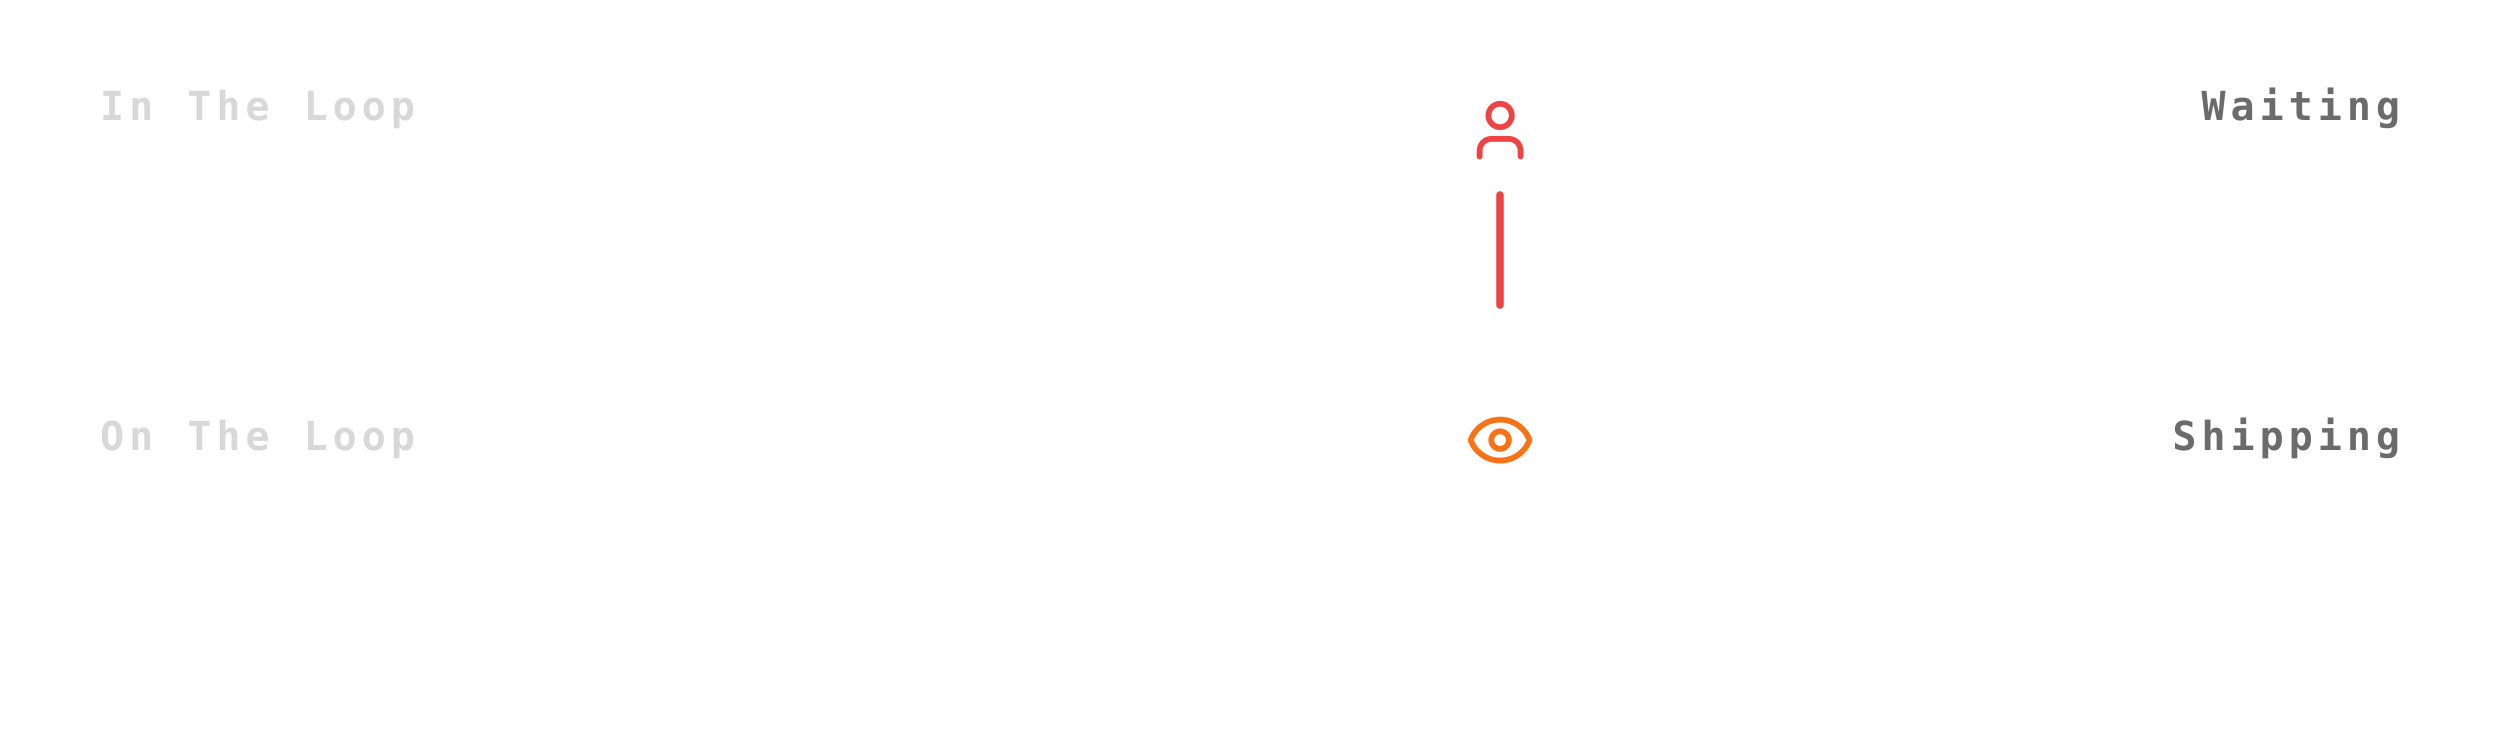
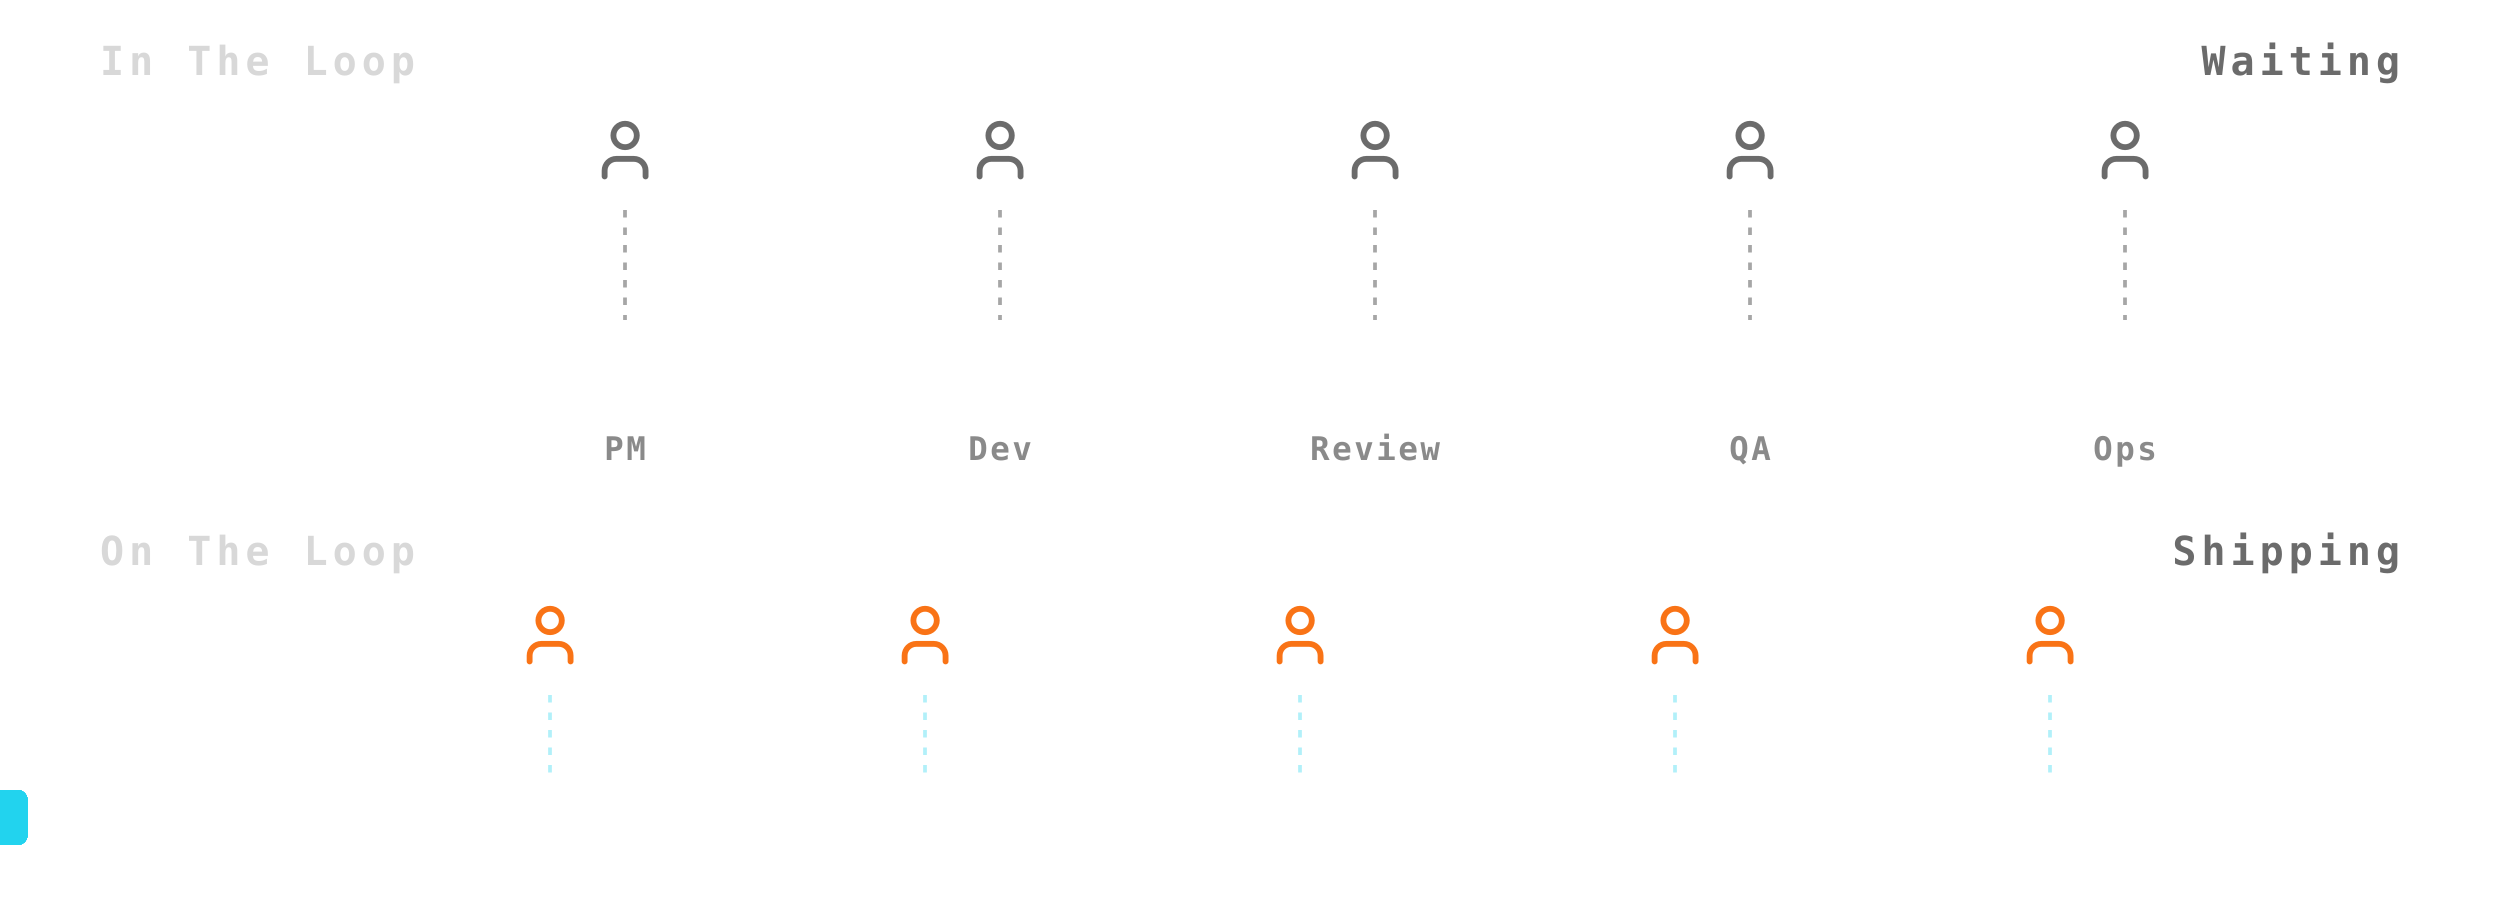
- <svg xmlns="http://www.w3.org/2000/svg" viewBox="0 0 1000 300" font-family="Space Mono, ui-monospace, Menlo, monospace">
-   <path d="M40 114 H960" stroke="rgba(255,255,255,0.18)" stroke-width="2" stroke-linecap="round" />
-   <path d="M40 246 H960" stroke="rgba(255,255,255,0.18)" stroke-width="2" stroke-linecap="round" />
-   <text x="40" y="48" font-size="16" font-weight="700" letter-spacing="2" fill="#d8d8d8">In The Loop</text>
-   <text x="40" y="180" font-size="16" font-weight="700" letter-spacing="2" fill="#d8d8d8">On The Loop</text>
-   <text x="960" y="48" text-anchor="end" font-size="16" font-weight="700" letter-spacing="2" fill="#6b6b6b">Waiting</text>
-   <text x="960" y="180" text-anchor="end" font-size="16" font-weight="700" letter-spacing="2" fill="#6b6b6b">Shipping</text>
-   <path d="M600 78 V122" stroke="#ef4444" stroke-width="3" stroke-linecap="round">
-     <animate attributeName="opacity" values="0.15;0.15;1;1;0.15" keyTimes="0;0.12;0.16;0.95;1" dur="3s" begin="-30s" repeatCount="indefinite" />
-   </path>
-   <g transform="translate(586 38) scale(1.17)" fill="none" stroke="#ef4444" stroke-width="2" stroke-linecap="round" stroke-linejoin="round">
-     <path d="M19 21v-2a4 4 0 0 0-4-4H9a4 4 0 0 0-4 4v2" />
-     <circle cx="12" cy="7" r="4" />
-   </g>
-   <rect x="0" y="89" width="22" height="22" rx="4" fill="#a3a3a3" opacity="0">
-     <animateTransform attributeName="transform" type="translate" values="29 0;457 0;457 0;491 0;491 0;525 0;525 0;559 0;559 0;949 0;949 0;29 0" keyTimes="0;0.144;0.167;0.189;0.333;0.356;0.5;0.522;0.667;0.811;0.812;1" dur="18.0s" begin="-60s" repeatCount="indefinite" />
-     <animate attributeName="opacity" values="0;1;1;0;0" keyTimes="0;0.028;0.778;0.811;1" dur="18.0s" begin="-60s" repeatCount="indefinite" />
-     <animate attributeName="fill" values="#a3a3a3;#a3a3a3;#22d3ee;#22d3ee" keyTimes="0;0.678;0.678;1" dur="18.0s" begin="-60s" repeatCount="indefinite" />
-   </rect>
-   <rect x="0" y="89" width="22" height="22" rx="4" fill="#a3a3a3" opacity="0">
-     <animateTransform attributeName="transform" type="translate" values="29 0;457 0;457 0;491 0;491 0;525 0;525 0;559 0;559 0;949 0;949 0;29 0" keyTimes="0;0.144;0.167;0.189;0.333;0.356;0.5;0.522;0.667;0.811;0.812;1" dur="18.0s" begin="-63s" repeatCount="indefinite" />
-     <animate attributeName="opacity" values="0;1;1;0;0" keyTimes="0;0.028;0.778;0.811;1" dur="18.0s" begin="-63s" repeatCount="indefinite" />
-     <animate attributeName="fill" values="#a3a3a3;#a3a3a3;#22d3ee;#22d3ee" keyTimes="0;0.678;0.678;1" dur="18.0s" begin="-63s" repeatCount="indefinite" />
-   </rect>
-   <rect x="0" y="89" width="22" height="22" rx="4" fill="#a3a3a3" opacity="0">
-     <animateTransform attributeName="transform" type="translate" values="29 0;457 0;457 0;491 0;491 0;525 0;525 0;559 0;559 0;949 0;949 0;29 0" keyTimes="0;0.144;0.167;0.189;0.333;0.356;0.5;0.522;0.667;0.811;0.812;1" dur="18.0s" begin="-66s" repeatCount="indefinite" />
-     <animate attributeName="opacity" values="0;1;1;0;0" keyTimes="0;0.028;0.778;0.811;1" dur="18.0s" begin="-66s" repeatCount="indefinite" />
-     <animate attributeName="fill" values="#a3a3a3;#a3a3a3;#22d3ee;#22d3ee" keyTimes="0;0.678;0.678;1" dur="18.0s" begin="-66s" repeatCount="indefinite" />
-   </rect>
-   <rect x="0" y="89" width="22" height="22" rx="4" fill="#a3a3a3" opacity="0">
-     <animateTransform attributeName="transform" type="translate" values="29 0;457 0;457 0;491 0;491 0;525 0;525 0;559 0;559 0;949 0;949 0;29 0" keyTimes="0;0.144;0.167;0.189;0.333;0.356;0.5;0.522;0.667;0.811;0.812;1" dur="18.0s" begin="-69s" repeatCount="indefinite" />
-     <animate attributeName="opacity" values="0;1;1;0;0" keyTimes="0;0.028;0.778;0.811;1" dur="18.0s" begin="-69s" repeatCount="indefinite" />
-     <animate attributeName="fill" values="#a3a3a3;#a3a3a3;#22d3ee;#22d3ee" keyTimes="0;0.678;0.678;1" dur="18.0s" begin="-69s" repeatCount="indefinite" />
-   </rect>
-   <rect x="0" y="89" width="22" height="22" rx="4" fill="#a3a3a3" opacity="0">
-     <animateTransform attributeName="transform" type="translate" values="29 0;457 0;457 0;491 0;491 0;525 0;525 0;559 0;559 0;949 0;949 0;29 0" keyTimes="0;0.144;0.167;0.189;0.333;0.356;0.5;0.522;0.667;0.811;0.812;1" dur="18.0s" begin="-72s" repeatCount="indefinite" />
-     <animate attributeName="opacity" values="0;1;1;0;0" keyTimes="0;0.028;0.778;0.811;1" dur="18.0s" begin="-72s" repeatCount="indefinite" />
-     <animate attributeName="fill" values="#a3a3a3;#a3a3a3;#22d3ee;#22d3ee" keyTimes="0;0.678;0.678;1" dur="18.0s" begin="-72s" repeatCount="indefinite" />
-   </rect>
-   <rect x="0" y="89" width="22" height="22" rx="4" fill="#a3a3a3" opacity="0">
-     <animateTransform attributeName="transform" type="translate" values="29 0;457 0;457 0;491 0;491 0;525 0;525 0;559 0;559 0;949 0;949 0;29 0" keyTimes="0;0.144;0.167;0.189;0.333;0.356;0.5;0.522;0.667;0.811;0.812;1" dur="18.0s" begin="-75s" repeatCount="indefinite" />
-     <animate attributeName="opacity" values="0;1;1;0;0" keyTimes="0;0.028;0.778;0.811;1" dur="18.0s" begin="-75s" repeatCount="indefinite" />
-     <animate attributeName="fill" values="#a3a3a3;#a3a3a3;#22d3ee;#22d3ee" keyTimes="0;0.678;0.678;1" dur="18.0s" begin="-75s" repeatCount="indefinite" />
-   </rect>
-   <rect x="-11" y="221" width="22" height="22" rx="4" fill="#22d3ee" opacity="0">
-     <animateTransform attributeName="transform" type="translate" values="40 0;960 0" dur="6.0s" begin="-60.0s" repeatCount="indefinite" />
-     <animate attributeName="opacity" values="0;1;1;0" keyTimes="0;0.05;0.95;1" dur="6.0s" begin="-60.0s" repeatCount="indefinite" />
-   </rect>
-   <rect x="-11" y="221" width="22" height="22" rx="4" fill="#22d3ee" opacity="0">
-     <animateTransform attributeName="transform" type="translate" values="40 0;960 0" dur="6.0s" begin="-61.0s" repeatCount="indefinite" />
-     <animate attributeName="opacity" values="0;1;1;0" keyTimes="0;0.05;0.95;1" dur="6.0s" begin="-61.0s" repeatCount="indefinite" />
-   </rect>
-   <rect x="-11" y="221" width="22" height="22" rx="4" fill="#22d3ee" opacity="0">
-     <animateTransform attributeName="transform" type="translate" values="40 0;960 0" dur="6.0s" begin="-62.0s" repeatCount="indefinite" />
-     <animate attributeName="opacity" values="0;1;1;0" keyTimes="0;0.05;0.95;1" dur="6.0s" begin="-62.0s" repeatCount="indefinite" />
-   </rect>
-   <rect x="-11" y="221" width="22" height="22" rx="4" fill="#22d3ee" opacity="0">
-     <animateTransform attributeName="transform" type="translate" values="40 0;960 0" dur="6.0s" begin="-63.0s" repeatCount="indefinite" />
-     <animate attributeName="opacity" values="0;1;1;0" keyTimes="0;0.05;0.95;1" dur="6.0s" begin="-63.0s" repeatCount="indefinite" />
-   </rect>
-   <rect x="-11" y="221" width="22" height="22" rx="4" fill="#22d3ee" opacity="0">
-     <animateTransform attributeName="transform" type="translate" values="40 0;960 0" dur="6.0s" begin="-64.0s" repeatCount="indefinite" />
-     <animate attributeName="opacity" values="0;1;1;0" keyTimes="0;0.05;0.95;1" dur="6.0s" begin="-64.0s" repeatCount="indefinite" />
-   </rect>
-   <rect x="-11" y="221" width="22" height="22" rx="4" fill="#22d3ee" opacity="0">
-     <animateTransform attributeName="transform" type="translate" values="40 0;960 0" dur="6.0s" begin="-65.0s" repeatCount="indefinite" />
-     <animate attributeName="opacity" values="0;1;1;0" keyTimes="0;0.05;0.95;1" dur="6.0s" begin="-65.0s" repeatCount="indefinite" />
-   </rect>
-   <path d="M600 192 V216" stroke="rgba(255,255,255,0.45)" stroke-width="1.5" stroke-dasharray="3 4">
-     <animate attributeName="stroke-dashoffset" from="0" to="-14" dur="1s" repeatCount="indefinite" />
-   </path>
-   <g transform="translate(586 162) scale(1.17)" fill="none" stroke="#f97316" stroke-width="2" stroke-linecap="round" stroke-linejoin="round">
-     <path d="M2.062 12.348a1 1 0 0 1 0-.696 10.75 10.75 0 0 1 19.876 0 1 1 0 0 1 0 .696 10.75 10.75 0 0 1-19.876 0" />
-     <circle cx="12" cy="12" r="3" />
-   </g>
+ <svg xmlns="http://www.w3.org/2000/svg" viewBox="0 0 1000 360" font-family="Space Mono, ui-monospace, Menlo, monospace">
+   <path d="M40 158 H960" stroke="rgba(255,255,255,0.18)" stroke-width="2" stroke-linecap="round" />
+   <text x="40" y="30" font-size="16" font-weight="700" letter-spacing="2" fill="#d8d8d8">In The Loop</text>
+   <text x="960" y="30" text-anchor="end" font-size="16" font-weight="700" letter-spacing="2" fill="#6b6b6b">Waiting</text>
+   <g transform="translate(236 46) scale(1.17)" fill="none" stroke="#6b6b6b" stroke-width="2" stroke-linecap="round" stroke-linejoin="round">
+     <animate attributeName="stroke" values="#f97316;#ef4444;#f97316;#ef4444;#f97316;#ef4444;#f97316;#ef4444;#f97316;#ef4444;#f97316;#ef4444;#f97316;#ef4444;#f97316;#ef4444" keyTimes="0;0.042;0.044;0.128;0.131;0.225;0.228;0.297;0.3;0.369;0.456;0.528;0.65;0.733;0.819;0.917" dur="18.0s" calcMode="discrete" repeatCount="indefinite" />
+     <path d="M19 21v-2a4 4 0 0 0-4-4H9a4 4 0 0 0-4 4v2" />
+     <circle cx="12" cy="7" r="4" />
+   </g>
+   <path d="M250 84 V128" stroke="#6b6b6b" stroke-width="1.5" stroke-dasharray="3 4" opacity="0.6">
+     <animate attributeName="stroke" values="#f97316;#ef4444;#f97316;#ef4444;#f97316;#ef4444;#f97316;#ef4444;#f97316;#ef4444;#f97316;#ef4444;#f97316;#ef4444;#f97316;#ef4444" keyTimes="0;0.042;0.044;0.128;0.131;0.225;0.228;0.297;0.3;0.369;0.456;0.528;0.65;0.733;0.819;0.917" dur="18.0s" calcMode="discrete" repeatCount="indefinite" />
+   </path>
+   <text x="250" y="184" text-anchor="middle" font-size="13" font-weight="700" letter-spacing="1" fill="#8a8a8a">PM</text>
+   <path d="M268 170 H310" stroke="rgba(255,255,255,0.25)" stroke-width="1.5" stroke-dasharray="3 4" />
+   <g transform="translate(386 46) scale(1.17)" fill="none" stroke="#6b6b6b" stroke-width="2" stroke-linecap="round" stroke-linejoin="round">
+     <animate attributeName="stroke" values="#f97316;#ef4444;#f97316;#ef4444;#f97316;#ef4444;#f97316;#ef4444;#f97316;#ef4444;#f97316;#ef4444;#f97316;#ef4444" keyTimes="0;0.003;0.006;0.1;0.106;0.189;0.264;0.344;0.456;0.539;0.65;0.758;0.819;0.919" dur="18.0s" calcMode="discrete" repeatCount="indefinite" />
+     <path d="M19 21v-2a4 4 0 0 0-4-4H9a4 4 0 0 0-4 4v2" />
+     <circle cx="12" cy="7" r="4" />
+   </g>
+   <path d="M400 84 V128" stroke="#6b6b6b" stroke-width="1.5" stroke-dasharray="3 4" opacity="0.6">
+     <animate attributeName="stroke" values="#f97316;#ef4444;#f97316;#ef4444;#f97316;#ef4444;#f97316;#ef4444;#f97316;#ef4444;#f97316;#ef4444;#f97316;#ef4444" keyTimes="0;0.003;0.006;0.1;0.106;0.189;0.264;0.344;0.456;0.539;0.65;0.758;0.819;0.919" dur="18.0s" calcMode="discrete" repeatCount="indefinite" />
+   </path>
+   <text x="400" y="184" text-anchor="middle" font-size="13" font-weight="700" letter-spacing="1" fill="#8a8a8a">Dev</text>
+   <path d="M418 170 H460" stroke="rgba(255,255,255,0.25)" stroke-width="1.5" stroke-dasharray="3 4" />
+   <g transform="translate(536 46) scale(1.17)" fill="none" stroke="#6b6b6b" stroke-width="2" stroke-linecap="round" stroke-linejoin="round">
+     <animate attributeName="stroke" values="#f97316;#ef4444;#f97316;#ef4444;#f97316;#ef4444;#f97316;#ef4444;#f97316;#ef4444;#f97316" keyTimes="0;0.103;0.106;0.261;0.264;0.453;0.456;0.647;0.65;0.817;0.819" dur="18.0s" calcMode="discrete" repeatCount="indefinite" />
+     <path d="M19 21v-2a4 4 0 0 0-4-4H9a4 4 0 0 0-4 4v2" />
+     <circle cx="12" cy="7" r="4" />
+   </g>
+   <path d="M550 84 V128" stroke="#6b6b6b" stroke-width="1.5" stroke-dasharray="3 4" opacity="0.6">
+     <animate attributeName="stroke" values="#f97316;#ef4444;#f97316;#ef4444;#f97316;#ef4444;#f97316;#ef4444;#f97316;#ef4444;#f97316" keyTimes="0;0.103;0.106;0.261;0.264;0.453;0.456;0.647;0.65;0.817;0.819" dur="18.0s" calcMode="discrete" repeatCount="indefinite" />
+   </path>
+   <text x="550" y="184" text-anchor="middle" font-size="13" font-weight="700" letter-spacing="1" fill="#8a8a8a">Review</text>
+   <path d="M568 170 H610" stroke="rgba(255,255,255,0.25)" stroke-width="1.5" stroke-dasharray="3 4" />
+   <g transform="translate(686 46) scale(1.17)" fill="none" stroke="#6b6b6b" stroke-width="2" stroke-linecap="round" stroke-linejoin="round">
+     <animate attributeName="stroke" values="#6b6b6b;#f97316;#ef4444;#6b6b6b;#f97316;#ef4444;#6b6b6b;#f97316;#ef4444;#6b6b6b;#f97316;#ef4444;#6b6b6b;#f97316;#ef4444;#6b6b6b" keyTimes="0;0.108;0.194;0.197;0.267;0.364;0.367;0.458;0.567;0.569;0.653;0.753;0.756;0.822;0.928;0.931" dur="18.0s" calcMode="discrete" repeatCount="indefinite" />
+     <path d="M19 21v-2a4 4 0 0 0-4-4H9a4 4 0 0 0-4 4v2" />
+     <circle cx="12" cy="7" r="4" />
+   </g>
+   <path d="M700 84 V128" stroke="#6b6b6b" stroke-width="1.5" stroke-dasharray="3 4" opacity="0.6">
+     <animate attributeName="stroke" values="#6b6b6b;#f97316;#ef4444;#6b6b6b;#f97316;#ef4444;#6b6b6b;#f97316;#ef4444;#6b6b6b;#f97316;#ef4444;#6b6b6b;#f97316;#ef4444;#6b6b6b" keyTimes="0;0.108;0.194;0.197;0.267;0.364;0.367;0.458;0.567;0.569;0.653;0.753;0.756;0.822;0.928;0.931" dur="18.0s" calcMode="discrete" repeatCount="indefinite" />
+   </path>
+   <text x="700" y="184" text-anchor="middle" font-size="13" font-weight="700" letter-spacing="1" fill="#8a8a8a">QA</text>
+   <path d="M718 170 H760" stroke="rgba(255,255,255,0.25)" stroke-width="1.5" stroke-dasharray="3 4" />
+   <g transform="translate(836 46) scale(1.17)" fill="none" stroke="#6b6b6b" stroke-width="2" stroke-linecap="round" stroke-linejoin="round">
+     <animate attributeName="stroke" values="#f97316;#ef4444;#6b6b6b;#f97316;#ef4444;#6b6b6b;#f97316;#ef4444;#6b6b6b;#f97316;#ef4444;#6b6b6b;#f97316;#ef4444;#6b6b6b;#f97316" keyTimes="0;0.067;0.069;0.2;0.283;0.286;0.369;0.436;0.439;0.572;0.656;0.658;0.758;0.828;0.831;0.933" dur="18.0s" calcMode="discrete" repeatCount="indefinite" />
+     <path d="M19 21v-2a4 4 0 0 0-4-4H9a4 4 0 0 0-4 4v2" />
+     <circle cx="12" cy="7" r="4" />
+   </g>
+   <path d="M850 84 V128" stroke="#6b6b6b" stroke-width="1.5" stroke-dasharray="3 4" opacity="0.6">
+     <animate attributeName="stroke" values="#f97316;#ef4444;#6b6b6b;#f97316;#ef4444;#6b6b6b;#f97316;#ef4444;#6b6b6b;#f97316;#ef4444;#6b6b6b;#f97316;#ef4444;#6b6b6b;#f97316" keyTimes="0;0.067;0.069;0.2;0.283;0.286;0.369;0.436;0.439;0.572;0.656;0.658;0.758;0.828;0.831;0.933" dur="18.0s" calcMode="discrete" repeatCount="indefinite" />
+   </path>
+   <text x="850" y="184" text-anchor="middle" font-size="13" font-weight="700" letter-spacing="1" fill="#8a8a8a">Ops</text>
+   <rect x="-11.0" y="134" width="22" height="22" rx="4" fill="#6b6b6b" opacity="0">
+     <animate attributeName="opacity" values="1;1;1;1;0;0" keyTimes="0;0;0;0.086;0.103;1" dur="18.0s" repeatCount="indefinite" />
+     <animateTransform attributeName="transform" type="translate" values="850 0;850 0;975 0;975 0" keyTimes="0;0.069;0.083;1" dur="18.0s" repeatCount="indefinite" />
+     <animate attributeName="fill" values="#f97316;#22d3ee" keyTimes="0;0.069" dur="18.0s" calcMode="discrete" repeatCount="indefinite" />
+   </rect>
+   <rect x="-11.0" y="134" width="22" height="22" rx="4" fill="#6b6b6b" opacity="0">
+     <animate attributeName="opacity" values="1;1;1;1;0;0" keyTimes="0;0;0;0.303;0.319;1" dur="18.0s" repeatCount="indefinite" />
+     <animateTransform attributeName="transform" type="translate" values="550 0;550 0;664 0;664 0;700 0;700 0;814 0;814 0;850 0;850 0;975 0;975 0" keyTimes="0;0.106;0.119;0.119;0.122;0.197;0.211;0.211;0.214;0.286;0.3;1" dur="18.0s" repeatCount="indefinite" />
+     <animate attributeName="fill" values="#f97316;#6b6b6b;#f97316;#6b6b6b;#f97316;#22d3ee" keyTimes="0;0.106;0.108;0.197;0.2;0.286" dur="18.0s" calcMode="discrete" repeatCount="indefinite" />
+   </rect>
+   <rect x="-11.0" y="134" width="22" height="22" rx="4" fill="#6b6b6b" opacity="0">
+     <animate attributeName="opacity" values="1;1;1;1;0;0" keyTimes="0;0;0;0.456;0.472;1" dur="18.0s" repeatCount="indefinite" />
+     <animateTransform attributeName="transform" type="translate" values="514 0;514 0;550 0;550 0;664 0;664 0;700 0;700 0;814 0;814 0;850 0;850 0;975 0;975 0" keyTimes="0;0.106;0.119;0.264;0.278;0.278;0.281;0.367;0.381;0.381;0.383;0.439;0.453;1" dur="18.0s" repeatCount="indefinite" />
+     <animate attributeName="fill" values="#6b6b6b;#f97316;#6b6b6b;#f97316;#6b6b6b;#f97316;#22d3ee" keyTimes="0;0.106;0.264;0.267;0.367;0.369;0.439" dur="18.0s" calcMode="discrete" repeatCount="indefinite" />
+   </rect>
+   <rect x="-11.0" y="134" width="22" height="22" rx="4" fill="#6b6b6b" opacity="0">
+     <animate attributeName="opacity" values="1;1;1;1;0;0" keyTimes="0;0;0;0.675;0.692;1" dur="18.0s" repeatCount="indefinite" />
+     <animateTransform attributeName="transform" type="translate" values="400 0;400 0;488 0;488 0;514 0;514 0;550 0;550 0;664 0;664 0;700 0;700 0;814 0;814 0;850 0;850 0;975 0;975 0" keyTimes="0;0.006;0.019;0.106;0.119;0.264;0.278;0.456;0.469;0.469;0.472;0.569;0.583;0.583;0.586;0.658;0.672;1" dur="18.0s" repeatCount="indefinite" />
+     <animate attributeName="fill" values="#f97316;#6b6b6b;#f97316;#6b6b6b;#f97316;#6b6b6b;#f97316;#22d3ee" keyTimes="0;0.006;0.264;0.456;0.458;0.569;0.572;0.658" dur="18.0s" calcMode="discrete" repeatCount="indefinite" />
+   </rect>
+   <rect x="-11.0" y="134" width="22" height="22" rx="4" fill="#6b6b6b" opacity="0">
+     <animate attributeName="opacity" values="1;1;1;1;0;0" keyTimes="0;0;0;0.847;0.864;1" dur="18.0s" repeatCount="indefinite" />
+     <animateTransform attributeName="transform" type="translate" values="364 0;364 0;400 0;400 0;488 0;488 0;514 0;514 0;550 0;550 0;664 0;664 0;700 0;700 0;814 0;814 0;850 0;850 0;975 0;975 0" keyTimes="0;0.006;0.019;0.106;0.119;0.264;0.278;0.456;0.469;0.65;0.664;0.664;0.667;0.756;0.769;0.769;0.772;0.831;0.844;1" dur="18.0s" repeatCount="indefinite" />
+     <animate attributeName="fill" values="#6b6b6b;#f97316;#6b6b6b;#f97316;#6b6b6b;#f97316;#6b6b6b;#f97316;#22d3ee" keyTimes="0;0.006;0.106;0.456;0.65;0.653;0.756;0.758;0.831" dur="18.0s" calcMode="discrete" repeatCount="indefinite" />
+   </rect>
+   <rect x="-11.0" y="134" width="22" height="22" rx="4" fill="#6b6b6b" opacity="0">
+     <animate attributeName="opacity" values="1;1;1;1;0;0" keyTimes="0;0;0;0.967;0.983;1" dur="18.0s" repeatCount="indefinite" />
+     <animateTransform attributeName="transform" type="translate" values="250 0;250 0;364 0;364 0;400 0;400 0;488 0;488 0;514 0;514 0;550 0;550 0;664 0;664 0;700 0;700 0;814 0;814 0;850 0;850 0" keyTimes="0;0.044;0.058;0.106;0.119;0.264;0.278;0.456;0.469;0.65;0.664;0.819;0.833;0.833;0.836;0.931;0.944;0.945;0.947;1" dur="18.0s" repeatCount="indefinite" />
+     <animate attributeName="fill" values="#f97316;#6b6b6b;#f97316;#6b6b6b;#f97316;#6b6b6b;#f97316;#6b6b6b;#f97316" keyTimes="0;0.044;0.106;0.264;0.65;0.819;0.822;0.931;0.933" dur="18.0s" calcMode="discrete" repeatCount="indefinite" />
+   </rect>
+   <rect x="-11.0" y="134" width="22" height="22" rx="4" fill="#6b6b6b" opacity="0">
+     <animate attributeName="opacity" values="1;1;1;1;0;0" keyTimes="0;0;0;0.967;0.983;1" dur="18.0s" repeatCount="indefinite" />
+     <animateTransform attributeName="transform" type="translate" values="214 0;214 0;250 0;250 0;364 0;364 0;400 0;400 0;488 0;488 0;514 0;514 0;550 0;550 0" keyTimes="0;0.044;0.058;0.131;0.144;0.264;0.278;0.456;0.469;0.65;0.664;0.819;0.833;1" dur="18.0s" repeatCount="indefinite" />
+     <animate attributeName="fill" values="#6b6b6b;#f97316;#6b6b6b;#f97316;#6b6b6b;#f97316" keyTimes="0;0.044;0.131;0.264;0.456;0.819" dur="18.0s" calcMode="discrete" repeatCount="indefinite" />
+   </rect>
+   <rect x="-11.0" y="134" width="22" height="22" rx="4" fill="#6b6b6b" opacity="0">
+     <animate attributeName="opacity" values="1;1;1;1;0;0" keyTimes="0;0;0;0.967;0.983;1" dur="18.0s" repeatCount="indefinite" />
+     <animateTransform attributeName="transform" type="translate" values="188 0;188 0;214 0;214 0;250 0;250 0;338 0;338 0;364 0;364 0;400 0;400 0;488 0;488 0;514 0;514 0" keyTimes="0;0.044;0.058;0.131;0.144;0.228;0.242;0.264;0.278;0.456;0.469;0.65;0.664;0.819;0.833;1" dur="18.0s" repeatCount="indefinite" />
+     <animate attributeName="fill" values="#6b6b6b;#f97316;#6b6b6b;#f97316;#6b6b6b" keyTimes="0;0.131;0.228;0.456;0.65" dur="18.0s" calcMode="discrete" repeatCount="indefinite" />
+   </rect>
+   <rect x="-11.0" y="134" width="22" height="22" rx="4" fill="#6b6b6b" opacity="0">
+     <animate attributeName="opacity" values="1;1;1;1;0;0" keyTimes="0;0;0;0.967;0.983;1" dur="18.0s" repeatCount="indefinite" />
+     <animateTransform attributeName="transform" type="translate" values="162 0;162 0;188 0;188 0;214 0;214 0;250 0;250 0;338 0;338 0;364 0;364 0;400 0;400 0;488 0;488 0" keyTimes="0;0.044;0.058;0.131;0.144;0.228;0.242;0.3;0.314;0.456;0.469;0.65;0.664;0.819;0.833;1" dur="18.0s" repeatCount="indefinite" />
+     <animate attributeName="fill" values="#6b6b6b;#f97316;#6b6b6b;#f97316;#6b6b6b" keyTimes="0;0.228;0.3;0.65;0.819" dur="18.0s" calcMode="discrete" repeatCount="indefinite" />
+   </rect>
+   <rect x="-11.0" y="134" width="22" height="22" rx="4" fill="#6b6b6b" opacity="0">
+     <animate attributeName="opacity" values="1;1;1;1;0;0" keyTimes="0;0;0;0.967;0.983;1" dur="18.0s" repeatCount="indefinite" />
+     <animateTransform attributeName="transform" type="translate" values="136 0;136 0;162 0;162 0;188 0;188 0;214 0;214 0;250 0;250 0;338 0;338 0;364 0;364 0;400 0;400 0" keyTimes="0;0.044;0.058;0.131;0.144;0.228;0.242;0.3;0.314;0.456;0.469;0.65;0.664;0.819;0.833;1" dur="18.0s" repeatCount="indefinite" />
+     <animate attributeName="fill" values="#6b6b6b;#f97316;#6b6b6b;#f97316" keyTimes="0;0.3;0.456;0.819" dur="18.0s" calcMode="discrete" repeatCount="indefinite" />
+   </rect>
+   <rect x="-11.0" y="134" width="22" height="22" rx="4" fill="#6b6b6b" opacity="0">
+     <animate attributeName="opacity" values="1;1;1;1;0;0" keyTimes="0;0;0;0.967;0.983;1" dur="18.0s" repeatCount="indefinite" />
+     <animateTransform attributeName="transform" type="translate" values="110 0;110 0;136 0;136 0;162 0;162 0;188 0;188 0;214 0;214 0;250 0;250 0;338 0;338 0;364 0;364 0" keyTimes="0;0.044;0.058;0.131;0.144;0.228;0.242;0.3;0.314;0.456;0.469;0.65;0.664;0.819;0.833;1" dur="18.0s" repeatCount="indefinite" />
+     <animate attributeName="fill" values="#6b6b6b;#f97316;#6b6b6b" keyTimes="0;0.456;0.65" dur="18.0s" calcMode="discrete" repeatCount="indefinite" />
+   </rect>
+   <rect x="-11.0" y="134" width="22" height="22" rx="4" fill="#6b6b6b" opacity="0">
+     <animate attributeName="opacity" values="1;1;1;1;0;0" keyTimes="0;0;0;0.967;0.983;1" dur="18.0s" repeatCount="indefinite" />
+     <animateTransform attributeName="transform" type="translate" values="84 0;84 0;110 0;110 0;136 0;136 0;162 0;162 0;188 0;188 0;214 0;214 0;250 0;250 0;338 0;338 0" keyTimes="0;0.044;0.058;0.131;0.144;0.228;0.242;0.3;0.314;0.456;0.469;0.65;0.664;0.819;0.833;1" dur="18.0s" repeatCount="indefinite" />
+     <animate attributeName="fill" values="#6b6b6b;#f97316;#6b6b6b" keyTimes="0;0.65;0.819" dur="18.0s" calcMode="discrete" repeatCount="indefinite" />
+   </rect>
+   <rect x="-11.0" y="134" width="22" height="22" rx="4" fill="#6b6b6b" opacity="0">
+     <animate attributeName="opacity" values="0;0;1;1;0;0" keyTimes="0;0.061;0.072;0.967;0.983;1" dur="18.0s" repeatCount="indefinite" />
+     <animateTransform attributeName="transform" type="translate" values="20 0;20 0;84 0;84 0;110 0;110 0;136 0;136 0;162 0;162 0;188 0;188 0;214 0;214 0;250 0;250 0" keyTimes="0;0.061;0.075;0.131;0.144;0.228;0.242;0.3;0.314;0.456;0.469;0.65;0.664;0.819;0.833;1" dur="18.0s" repeatCount="indefinite" />
+     <animate attributeName="fill" values="#6b6b6b;#f97316" keyTimes="0;0.819" dur="18.0s" calcMode="discrete" repeatCount="indefinite" />
+   </rect>
+   <rect x="-11.0" y="134" width="22" height="22" rx="4" fill="#6b6b6b" opacity="0">
+     <animate attributeName="opacity" values="0;0;1;1;0;0" keyTimes="0;0.153;0.164;0.967;0.983;1" dur="18.0s" repeatCount="indefinite" />
+     <animateTransform attributeName="transform" type="translate" values="20 0;20 0;84 0;84 0;110 0;110 0;136 0;136 0;162 0;162 0;188 0;188 0;214 0;214 0" keyTimes="0;0.153;0.167;0.228;0.242;0.3;0.314;0.456;0.469;0.65;0.664;0.819;0.833;1" dur="18.0s" repeatCount="indefinite" />
+     <animate attributeName="fill" values="#6b6b6b" keyTimes="0" dur="18.0s" calcMode="discrete" repeatCount="indefinite" />
+   </rect>
+   <rect x="-11.0" y="134" width="22" height="22" rx="4" fill="#6b6b6b" opacity="0">
+     <animate attributeName="opacity" values="0;0;1;1;0;0" keyTimes="0;0.244;0.256;0.967;0.983;1" dur="18.0s" repeatCount="indefinite" />
+     <animateTransform attributeName="transform" type="translate" values="20 0;20 0;84 0;84 0;110 0;110 0;136 0;136 0;162 0;162 0;188 0;188 0" keyTimes="0;0.244;0.258;0.3;0.314;0.456;0.469;0.65;0.664;0.819;0.833;1" dur="18.0s" repeatCount="indefinite" />
+     <animate attributeName="fill" values="#6b6b6b" keyTimes="0" dur="18.0s" calcMode="discrete" repeatCount="indefinite" />
+   </rect>
+   <rect x="-11.0" y="134" width="22" height="22" rx="4" fill="#6b6b6b" opacity="0">
+     <animate attributeName="opacity" values="0;0;1;1;0;0" keyTimes="0;0.306;0.317;0.967;0.983;1" dur="18.0s" repeatCount="indefinite" />
+     <animateTransform attributeName="transform" type="translate" values="20 0;20 0;84 0;84 0;110 0;110 0;136 0;136 0;162 0;162 0" keyTimes="0;0.306;0.319;0.456;0.469;0.65;0.664;0.819;0.833;1" dur="18.0s" repeatCount="indefinite" />
+     <animate attributeName="fill" values="#6b6b6b" keyTimes="0" dur="18.0s" calcMode="discrete" repeatCount="indefinite" />
+   </rect>
+   <rect x="-11.0" y="134" width="22" height="22" rx="4" fill="#6b6b6b" opacity="0">
+     <animate attributeName="opacity" values="0;0;1;1;0;0" keyTimes="0;0.458;0.469;0.967;0.983;1" dur="18.0s" repeatCount="indefinite" />
+     <animateTransform attributeName="transform" type="translate" values="20 0;20 0;84 0;84 0;110 0;110 0;136 0;136 0" keyTimes="0;0.458;0.472;0.65;0.664;0.819;0.833;1" dur="18.0s" repeatCount="indefinite" />
+     <animate attributeName="fill" values="#6b6b6b" keyTimes="0" dur="18.0s" calcMode="discrete" repeatCount="indefinite" />
+   </rect>
+   <rect x="-11.0" y="134" width="22" height="22" rx="4" fill="#6b6b6b" opacity="0">
+     <animate attributeName="opacity" values="0;0;1;1;0;0" keyTimes="0;0.675;0.686;0.967;0.983;1" dur="18.0s" repeatCount="indefinite" />
+     <animateTransform attributeName="transform" type="translate" values="20 0;20 0;84 0;84 0;110 0;110 0" keyTimes="0;0.675;0.689;0.819;0.833;1" dur="18.0s" repeatCount="indefinite" />
+     <animate attributeName="fill" values="#6b6b6b" keyTimes="0" dur="18.0s" calcMode="discrete" repeatCount="indefinite" />
+   </rect>
+   <rect x="-11.0" y="134" width="22" height="22" rx="4" fill="#6b6b6b" opacity="0">
+     <animate attributeName="opacity" values="0;0;1;1;0;0" keyTimes="0;0.828;0.839;0.967;0.983;1" dur="18.0s" repeatCount="indefinite" />
+     <animateTransform attributeName="transform" type="translate" values="20 0;20 0;84 0;84 0" keyTimes="0;0.828;0.842;1" dur="18.0s" repeatCount="indefinite" />
+     <animate attributeName="fill" values="#6b6b6b" keyTimes="0" dur="18.0s" calcMode="discrete" repeatCount="indefinite" />
+   </rect>
+   <path d="M40 340 H960" stroke="rgba(255,255,255,0.18)" stroke-width="2" stroke-linecap="round" />
+   <text x="40" y="226" font-size="16" font-weight="700" letter-spacing="2" fill="#d8d8d8">On The Loop</text>
+   <text x="960" y="226" text-anchor="end" font-size="16" font-weight="700" letter-spacing="2" fill="#6b6b6b">Shipping</text>
+   <g transform="translate(206 240) scale(1.17)" fill="none" stroke="#f97316" stroke-width="2" stroke-linecap="round" stroke-linejoin="round">
+     <path d="M19 21v-2a4 4 0 0 0-4-4H9a4 4 0 0 0-4 4v2" />
+     <circle cx="12" cy="7" r="4" />
+   </g>
+   <path d="M220 278 V310" stroke="#22d3ee" stroke-width="1.5" stroke-dasharray="3 4" opacity="0.35">
+     <animate attributeName="opacity" values="0.35;0.35;1;0.35" keyTimes="0;0.7;0.8;1" dur="2.83s" begin="-0.47s" repeatCount="indefinite" />
+     <animate attributeName="stroke-dashoffset" from="0" to="-14" dur="0.6s" repeatCount="indefinite" />
+   </path>
+   <g transform="translate(356 240) scale(1.17)" fill="none" stroke="#f97316" stroke-width="2" stroke-linecap="round" stroke-linejoin="round">
+     <path d="M19 21v-2a4 4 0 0 0-4-4H9a4 4 0 0 0-4 4v2" />
+     <circle cx="12" cy="7" r="4" />
+   </g>
+   <path d="M370 278 V310" stroke="#22d3ee" stroke-width="1.5" stroke-dasharray="3 4" opacity="0.35">
+     <animate attributeName="opacity" values="0.35;0.35;1;0.35" keyTimes="0;0.7;0.8;1" dur="2.57s" begin="-0.17s" repeatCount="indefinite" />
+     <animate attributeName="stroke-dashoffset" from="0" to="-14" dur="0.6s" repeatCount="indefinite" />
+   </path>
+   <g transform="translate(506 240) scale(1.17)" fill="none" stroke="#f97316" stroke-width="2" stroke-linecap="round" stroke-linejoin="round">
+     <path d="M19 21v-2a4 4 0 0 0-4-4H9a4 4 0 0 0-4 4v2" />
+     <circle cx="12" cy="7" r="4" />
+   </g>
+   <path d="M520 278 V310" stroke="#22d3ee" stroke-width="1.5" stroke-dasharray="3 4" opacity="0.35">
+     <animate attributeName="opacity" values="0.35;0.35;1;0.35" keyTimes="0;0.7;0.8;1" dur="2.76s" begin="-1.67s" repeatCount="indefinite" />
+     <animate attributeName="stroke-dashoffset" from="0" to="-14" dur="0.6s" repeatCount="indefinite" />
+   </path>
+   <g transform="translate(656 240) scale(1.17)" fill="none" stroke="#f97316" stroke-width="2" stroke-linecap="round" stroke-linejoin="round">
+     <path d="M19 21v-2a4 4 0 0 0-4-4H9a4 4 0 0 0-4 4v2" />
+     <circle cx="12" cy="7" r="4" />
+   </g>
+   <path d="M670 278 V310" stroke="#22d3ee" stroke-width="1.5" stroke-dasharray="3 4" opacity="0.35">
+     <animate attributeName="opacity" values="0.35;0.35;1;0.35" keyTimes="0;0.7;0.8;1" dur="2.40s" begin="-1.63s" repeatCount="indefinite" />
+     <animate attributeName="stroke-dashoffset" from="0" to="-14" dur="0.6s" repeatCount="indefinite" />
+   </path>
+   <g transform="translate(806 240) scale(1.17)" fill="none" stroke="#f97316" stroke-width="2" stroke-linecap="round" stroke-linejoin="round">
+     <path d="M19 21v-2a4 4 0 0 0-4-4H9a4 4 0 0 0-4 4v2" />
+     <circle cx="12" cy="7" r="4" />
+   </g>
+   <path d="M820 278 V310" stroke="#22d3ee" stroke-width="1.5" stroke-dasharray="3 4" opacity="0.35">
+     <animate attributeName="opacity" values="0.35;0.35;1;0.35" keyTimes="0;0.7;0.8;1" dur="2.81s" begin="-0.87s" repeatCount="indefinite" />
+     <animate attributeName="stroke-dashoffset" from="0" to="-14" dur="0.6s" repeatCount="indefinite" />
+   </path>
+   <rect x="-11.0" y="316" width="22" height="22" rx="4" fill="#22d3ee">
+     <animateTransform attributeName="transform" type="translate" values="40 0;960 0" dur="2.8s" begin="-0.000s" repeatCount="indefinite" />
+     <animate attributeName="opacity" values="0;1;1;0" keyTimes="0;0.05;0.93;1" dur="2.8s" begin="-0.000s" repeatCount="indefinite" />
+   </rect>
+   <rect x="-11.0" y="316" width="22" height="22" rx="4" fill="#22d3ee">
+     <animateTransform attributeName="transform" type="translate" values="40 0;960 0" dur="2.8s" begin="-0.200s" repeatCount="indefinite" />
+     <animate attributeName="opacity" values="0;1;1;0" keyTimes="0;0.05;0.93;1" dur="2.8s" begin="-0.200s" repeatCount="indefinite" />
+   </rect>
+   <rect x="-11.0" y="316" width="22" height="22" rx="4" fill="#22d3ee">
+     <animateTransform attributeName="transform" type="translate" values="40 0;960 0" dur="2.8s" begin="-0.400s" repeatCount="indefinite" />
+     <animate attributeName="opacity" values="0;1;1;0" keyTimes="0;0.05;0.93;1" dur="2.8s" begin="-0.400s" repeatCount="indefinite" />
+   </rect>
+   <rect x="-11.0" y="316" width="22" height="22" rx="4" fill="#22d3ee">
+     <animateTransform attributeName="transform" type="translate" values="40 0;960 0" dur="2.8s" begin="-0.600s" repeatCount="indefinite" />
+     <animate attributeName="opacity" values="0;1;1;0" keyTimes="0;0.05;0.93;1" dur="2.8s" begin="-0.600s" repeatCount="indefinite" />
+   </rect>
+   <rect x="-11.0" y="316" width="22" height="22" rx="4" fill="#22d3ee">
+     <animateTransform attributeName="transform" type="translate" values="40 0;960 0" dur="2.8s" begin="-0.800s" repeatCount="indefinite" />
+     <animate attributeName="opacity" values="0;1;1;0" keyTimes="0;0.05;0.93;1" dur="2.8s" begin="-0.800s" repeatCount="indefinite" />
+   </rect>
+   <rect x="-11.0" y="316" width="22" height="22" rx="4" fill="#22d3ee">
+     <animateTransform attributeName="transform" type="translate" values="40 0;960 0" dur="2.8s" begin="-1.000s" repeatCount="indefinite" />
+     <animate attributeName="opacity" values="0;1;1;0" keyTimes="0;0.05;0.93;1" dur="2.8s" begin="-1.000s" repeatCount="indefinite" />
+   </rect>
+   <rect x="-11.0" y="316" width="22" height="22" rx="4" fill="#22d3ee">
+     <animateTransform attributeName="transform" type="translate" values="40 0;960 0" dur="2.8s" begin="-1.200s" repeatCount="indefinite" />
+     <animate attributeName="opacity" values="0;1;1;0" keyTimes="0;0.05;0.93;1" dur="2.8s" begin="-1.200s" repeatCount="indefinite" />
+   </rect>
+   <rect x="-11.0" y="316" width="22" height="22" rx="4" fill="#22d3ee">
+     <animateTransform attributeName="transform" type="translate" values="40 0;960 0" dur="2.8s" begin="-1.400s" repeatCount="indefinite" />
+     <animate attributeName="opacity" values="0;1;1;0" keyTimes="0;0.05;0.93;1" dur="2.8s" begin="-1.400s" repeatCount="indefinite" />
+   </rect>
+   <rect x="-11.0" y="316" width="22" height="22" rx="4" fill="#22d3ee">
+     <animateTransform attributeName="transform" type="translate" values="40 0;960 0" dur="2.8s" begin="-1.600s" repeatCount="indefinite" />
+     <animate attributeName="opacity" values="0;1;1;0" keyTimes="0;0.05;0.93;1" dur="2.8s" begin="-1.600s" repeatCount="indefinite" />
+   </rect>
+   <rect x="-11.0" y="316" width="22" height="22" rx="4" fill="#22d3ee">
+     <animateTransform attributeName="transform" type="translate" values="40 0;960 0" dur="2.8s" begin="-1.800s" repeatCount="indefinite" />
+     <animate attributeName="opacity" values="0;1;1;0" keyTimes="0;0.05;0.93;1" dur="2.8s" begin="-1.800s" repeatCount="indefinite" />
+   </rect>
+   <rect x="-11.0" y="316" width="22" height="22" rx="4" fill="#22d3ee">
+     <animateTransform attributeName="transform" type="translate" values="40 0;960 0" dur="2.8s" begin="-2.000s" repeatCount="indefinite" />
+     <animate attributeName="opacity" values="0;1;1;0" keyTimes="0;0.05;0.93;1" dur="2.8s" begin="-2.000s" repeatCount="indefinite" />
+   </rect>
+   <rect x="-11.0" y="316" width="22" height="22" rx="4" fill="#22d3ee">
+     <animateTransform attributeName="transform" type="translate" values="40 0;960 0" dur="2.8s" begin="-2.200s" repeatCount="indefinite" />
+     <animate attributeName="opacity" values="0;1;1;0" keyTimes="0;0.05;0.93;1" dur="2.8s" begin="-2.200s" repeatCount="indefinite" />
+   </rect>
+   <rect x="-11.0" y="316" width="22" height="22" rx="4" fill="#22d3ee">
+     <animateTransform attributeName="transform" type="translate" values="40 0;960 0" dur="2.8s" begin="-2.400s" repeatCount="indefinite" />
+     <animate attributeName="opacity" values="0;1;1;0" keyTimes="0;0.05;0.93;1" dur="2.8s" begin="-2.400s" repeatCount="indefinite" />
+   </rect>
+   <rect x="-11.0" y="316" width="22" height="22" rx="4" fill="#22d3ee">
+     <animateTransform attributeName="transform" type="translate" values="40 0;960 0" dur="2.8s" begin="-2.600s" repeatCount="indefinite" />
+     <animate attributeName="opacity" values="0;1;1;0" keyTimes="0;0.05;0.93;1" dur="2.8s" begin="-2.600s" repeatCount="indefinite" />
+   </rect>
</svg>
